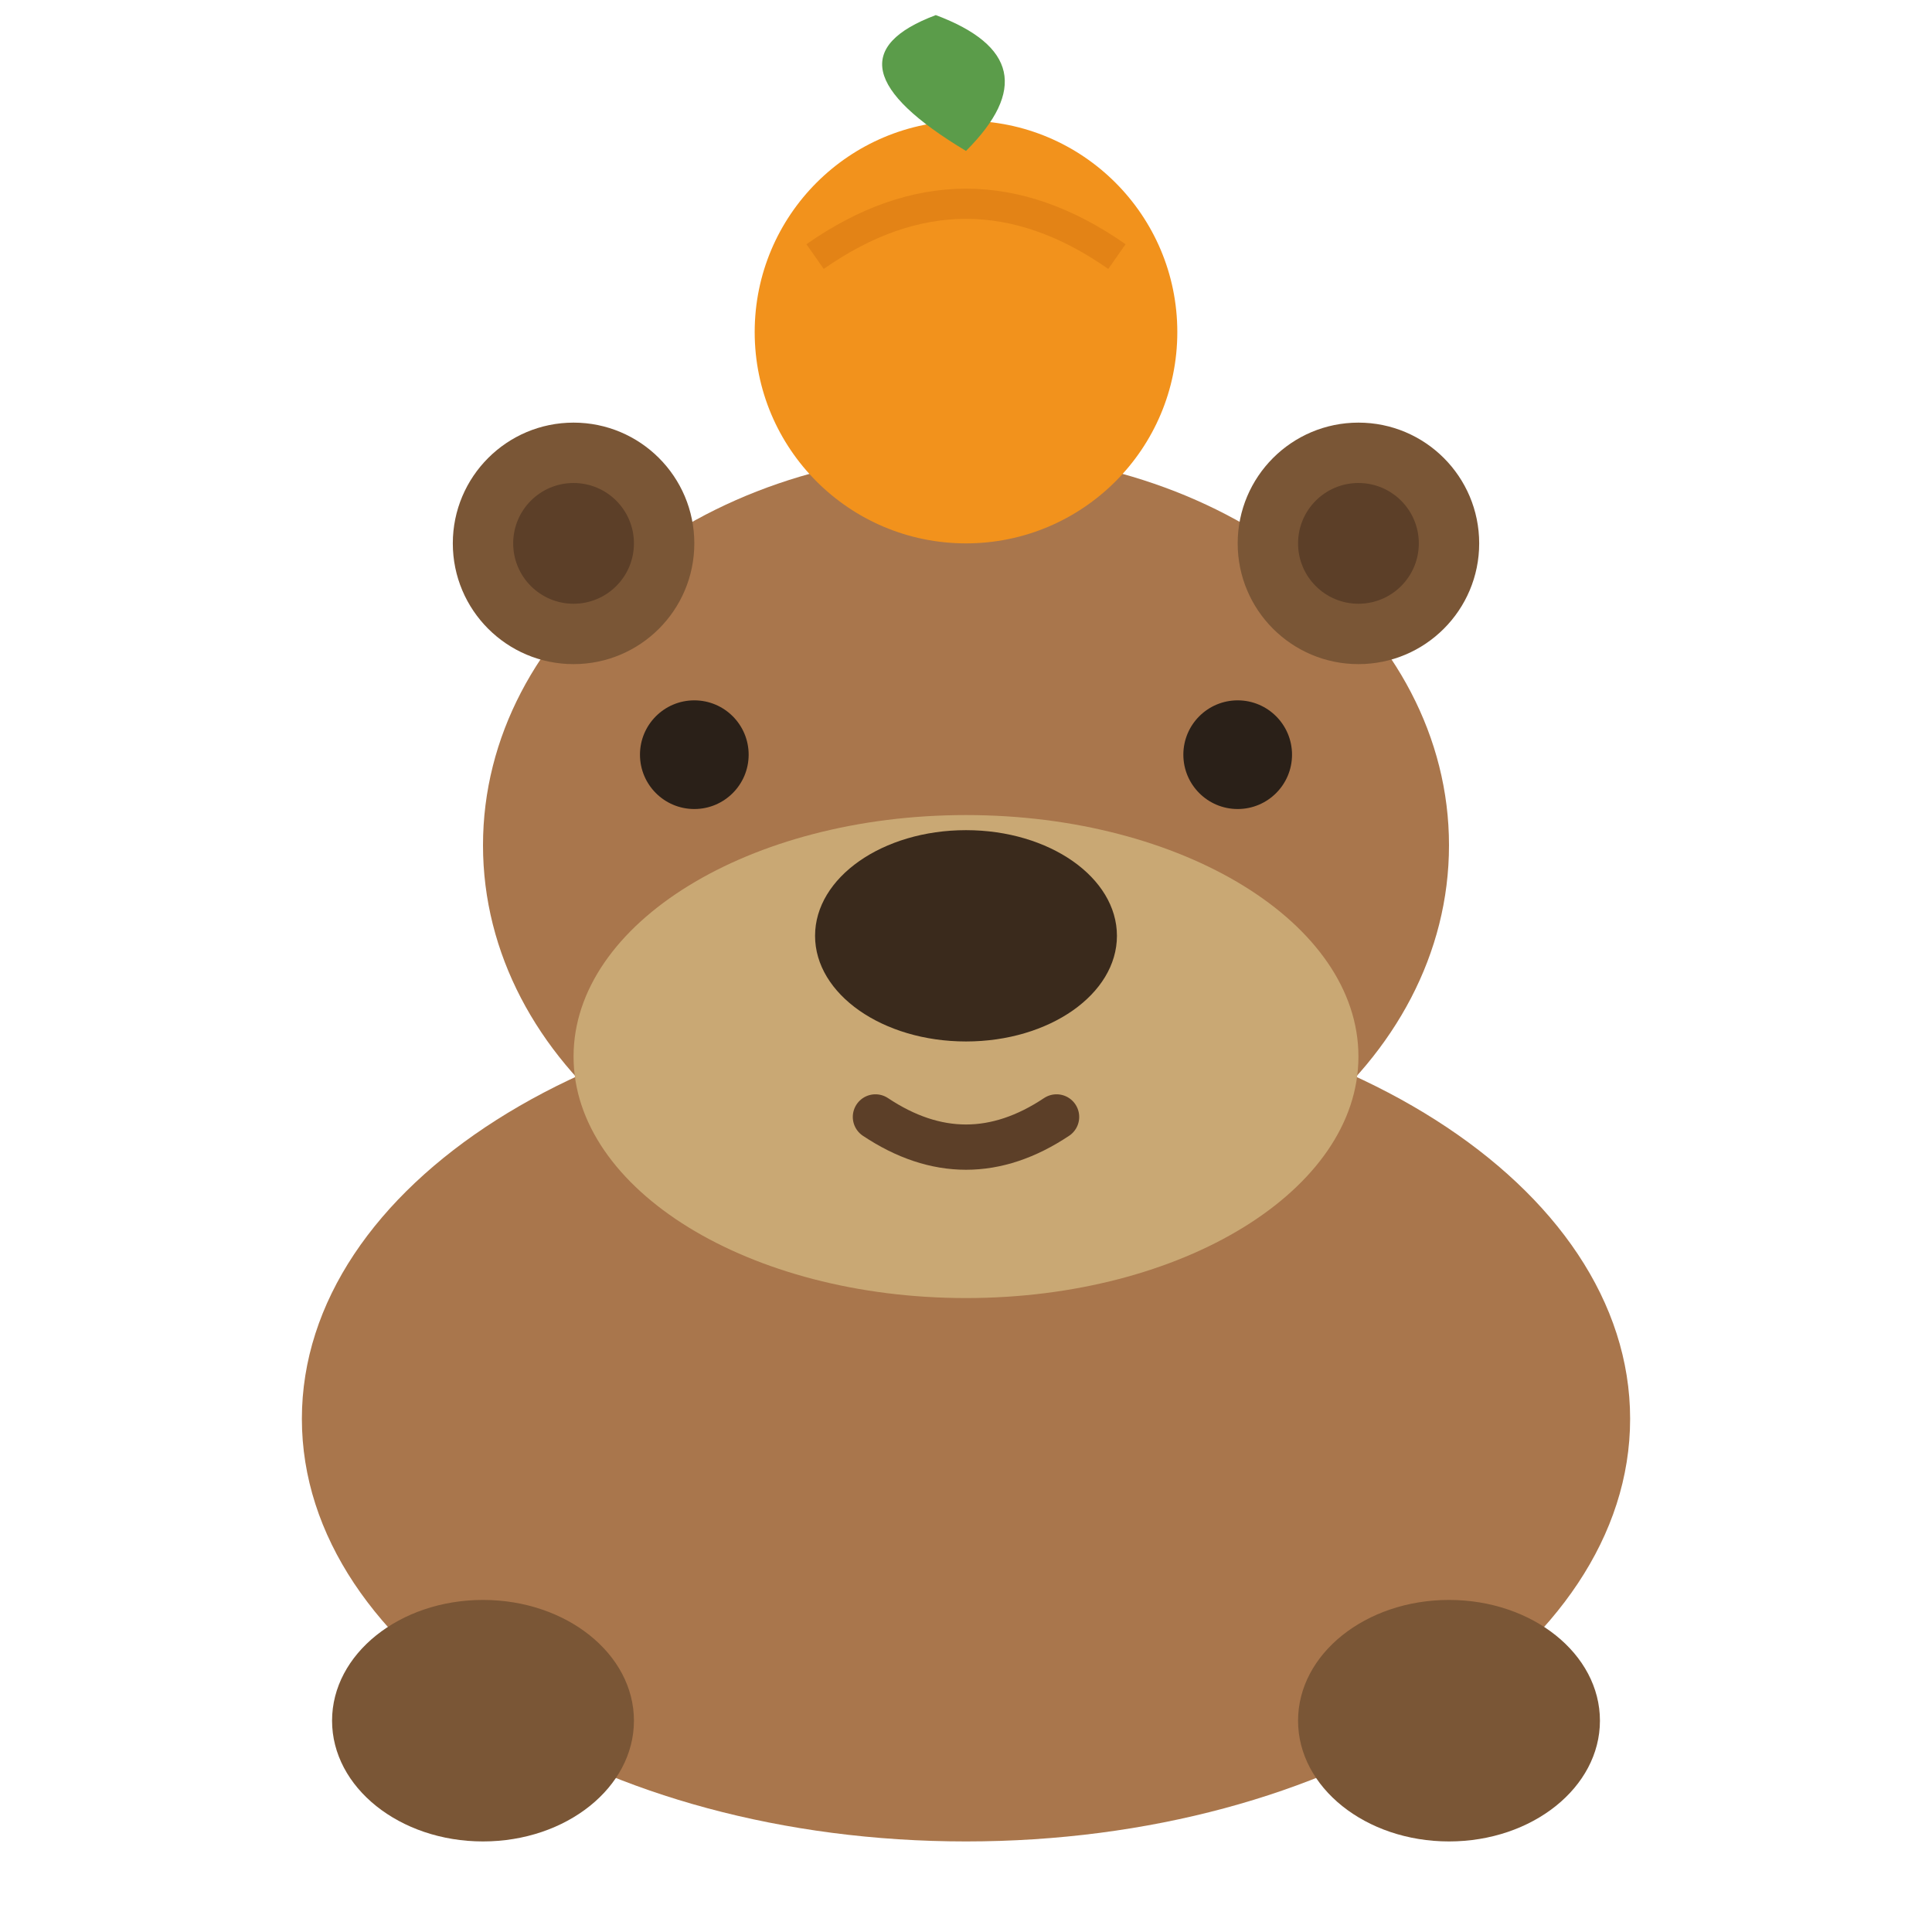
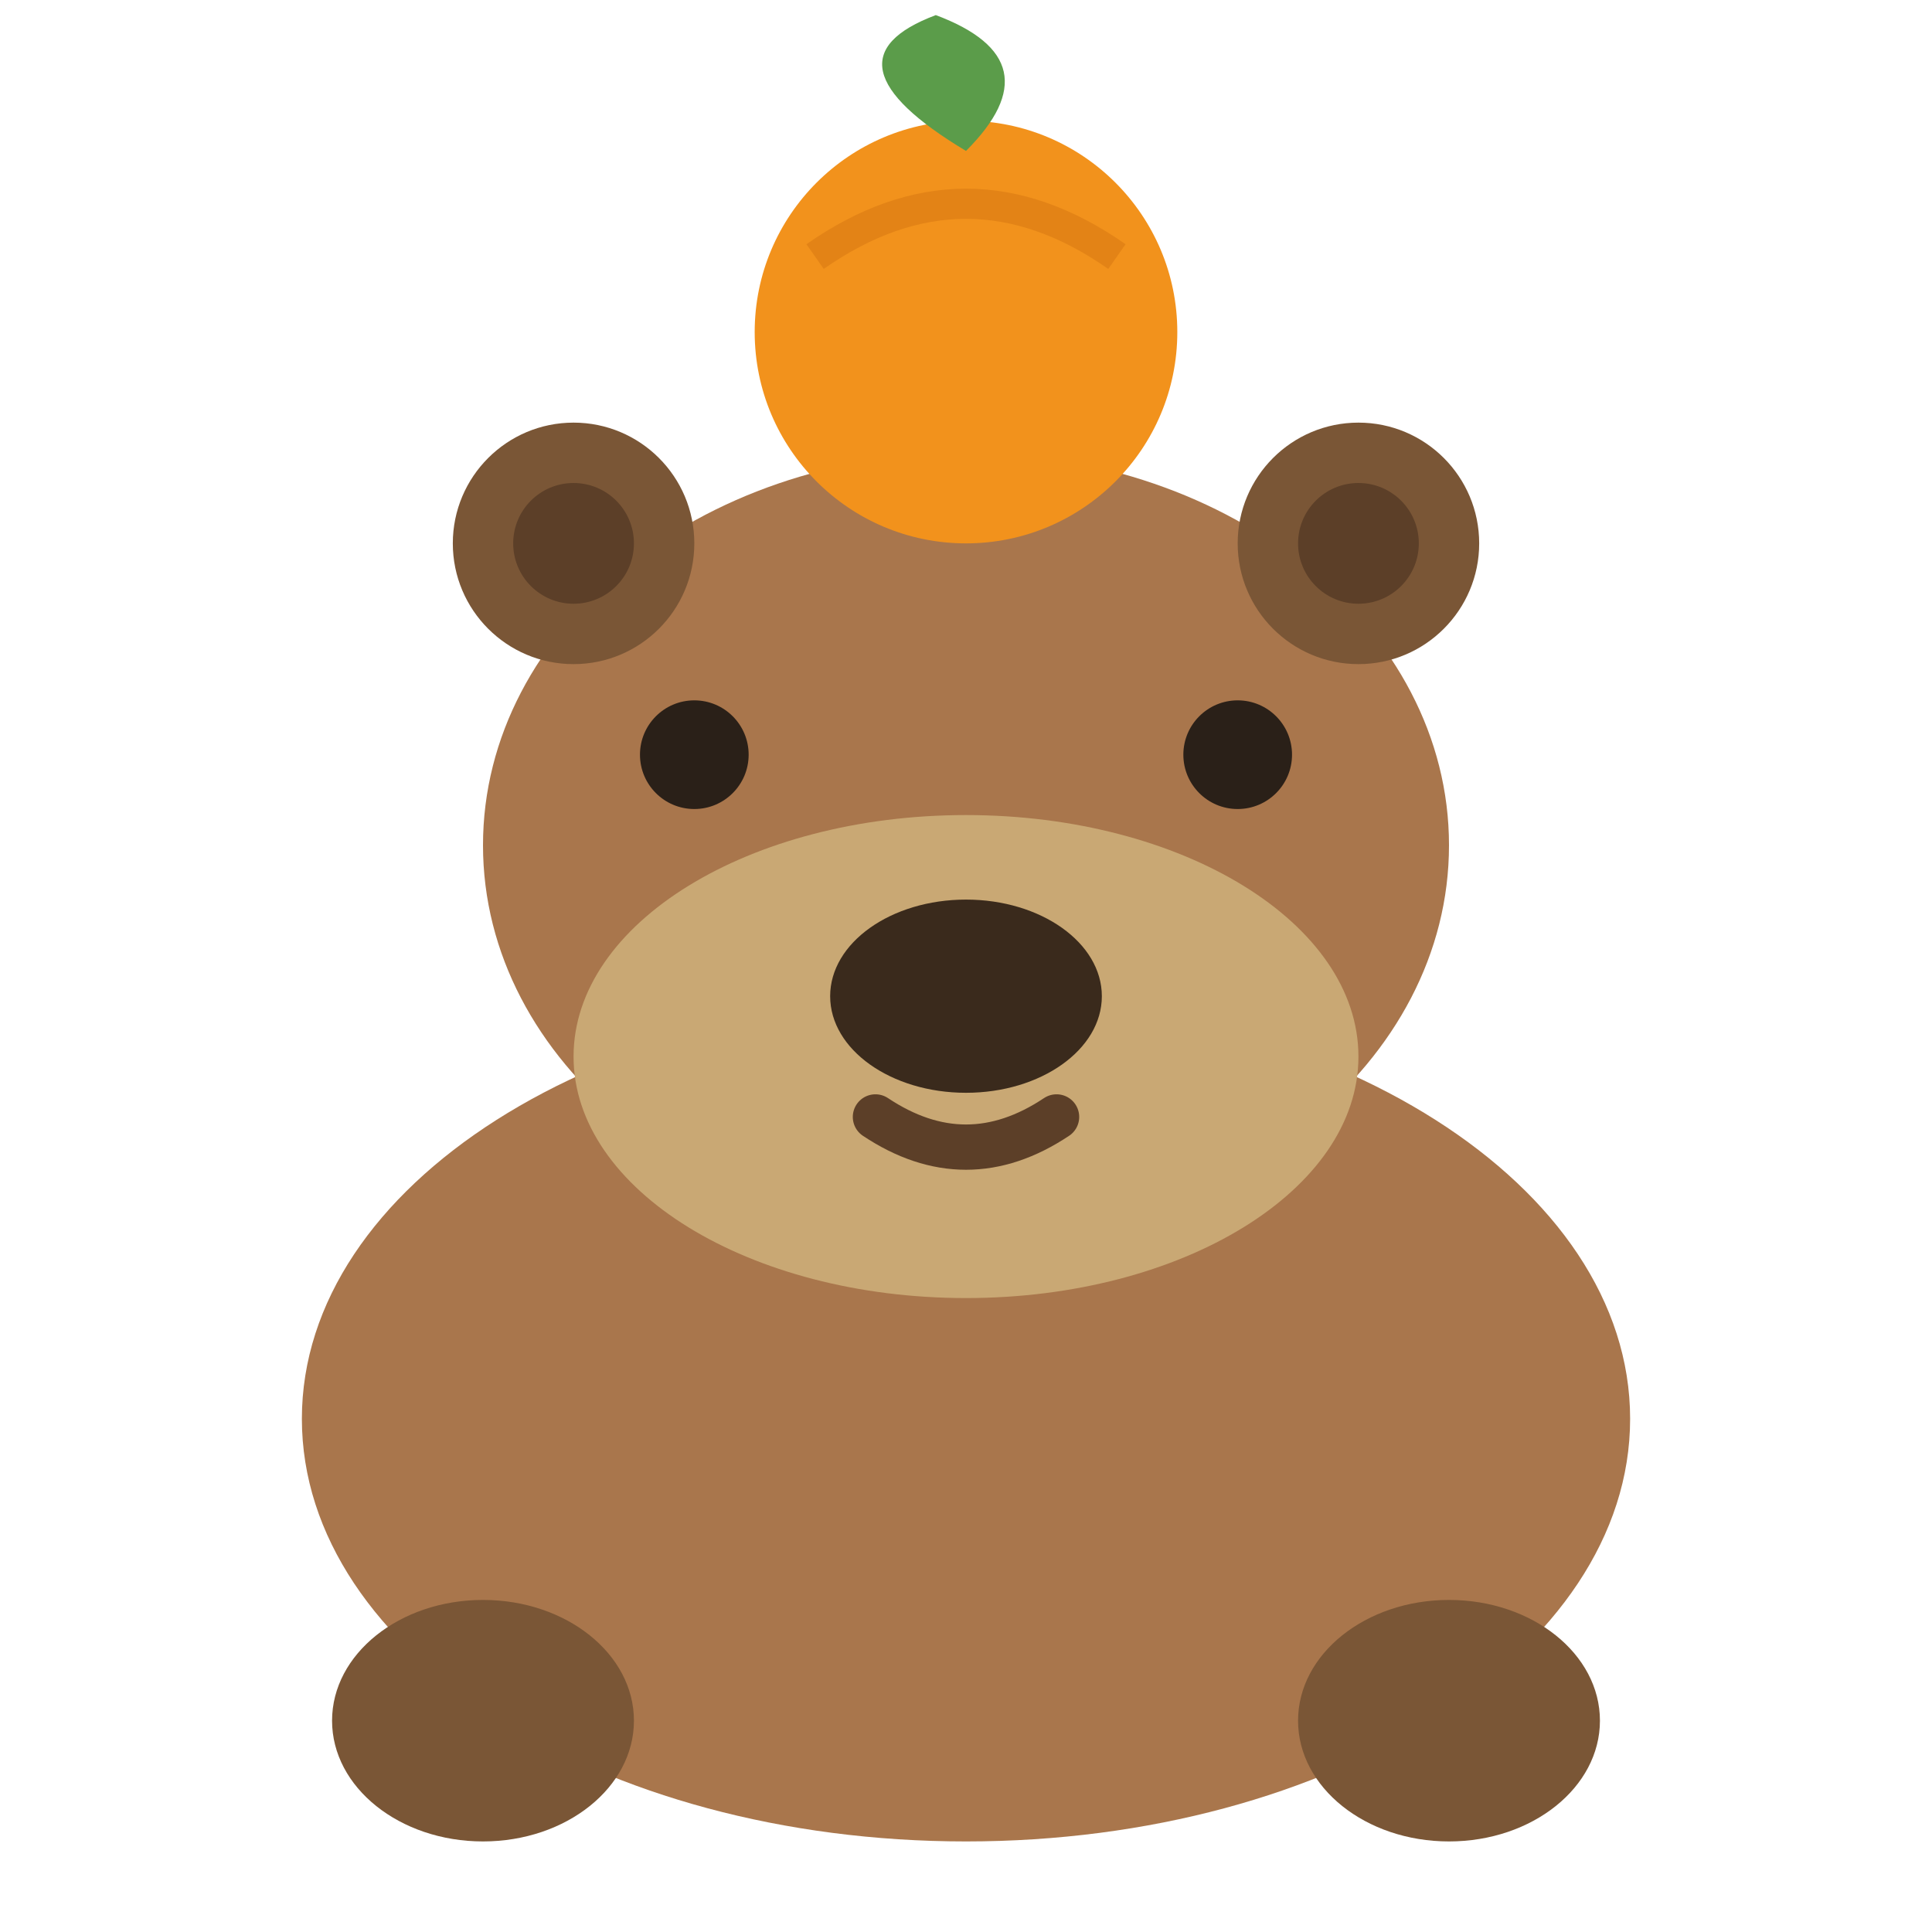
<svg xmlns="http://www.w3.org/2000/svg" viewBox="0 0 64 64" width="64" height="64" role="img" aria-label="Capybara">
  <ellipse cx="32" cy="47" rx="22" ry="14" fill="#a9764c" />
  <ellipse cx="16" cy="57" rx="5" ry="4" fill="#7a5636" />
  <ellipse cx="48" cy="57" rx="5" ry="4" fill="#7a5636" />
  <ellipse cx="32" cy="28" rx="16" ry="13" fill="#a9764c" />
  <circle cx="19" cy="18" r="4" fill="#7a5636" />
  <circle cx="45" cy="18" r="4" fill="#7a5636" />
  <circle cx="19" cy="18" r="2" fill="#5c3f28" />
  <circle cx="45" cy="18" r="2" fill="#5c3f28" />
  <ellipse cx="32" cy="35" rx="13" ry="8" fill="#c9a874" />
-   <ellipse cx="32" cy="31" rx="5" ry="3.5" fill="#3a2a1c" />
+   <ellipse cx="32" cy="33" rx="4.5" ry="3.2" fill="#3a2a1c" />
  <circle cx="23" cy="25" r="1.8" fill="#2a2018" />
  <circle cx="41" cy="25" r="1.8" fill="#2a2018" />
  <path d="M29 37 q3 2 6 0" stroke="#5c3f28" stroke-width="1.5" fill="none" stroke-linecap="round" />
  <circle cx="32" cy="11" r="7" fill="#f2921c" />
  <path d="M27 8.5 q5 -3.5 10 0" stroke="#d97a12" stroke-width="1" fill="none" opacity="0.6" />
  <path d="M32 5 q3 -3 -1 -4.5 q-4 1.5 1 4.5 Z" fill="#5b9c4a" />
</svg>
